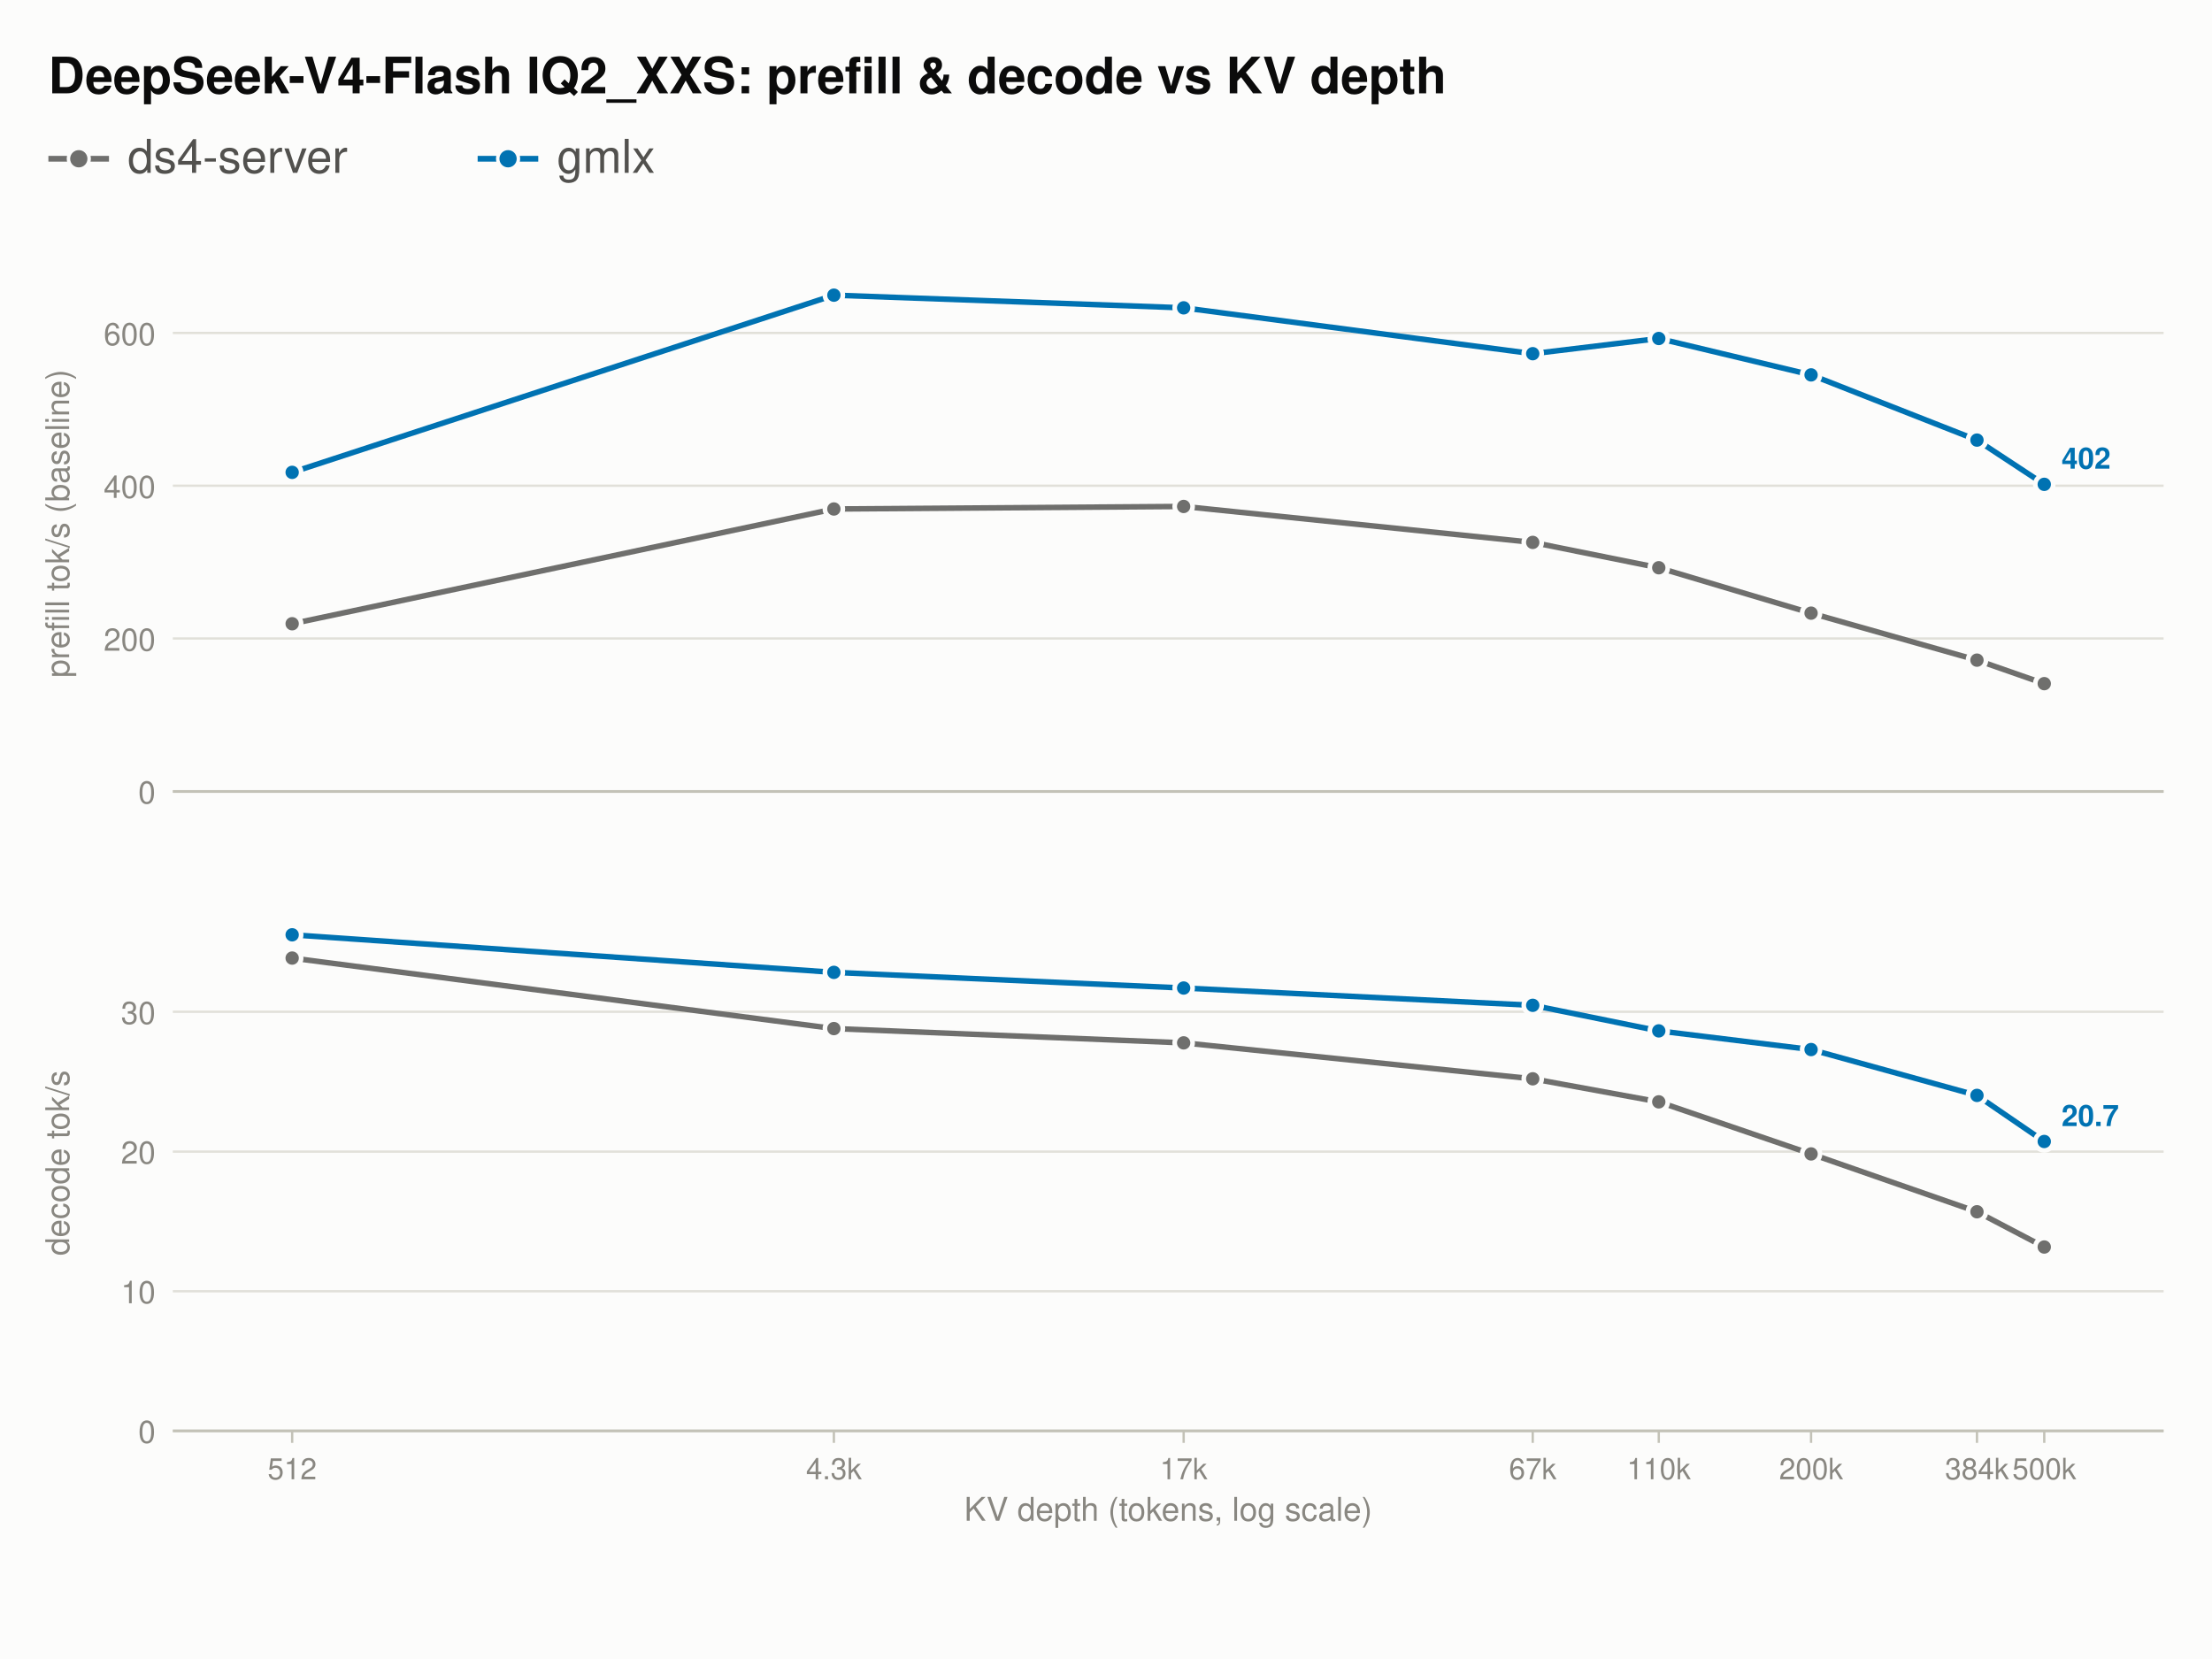
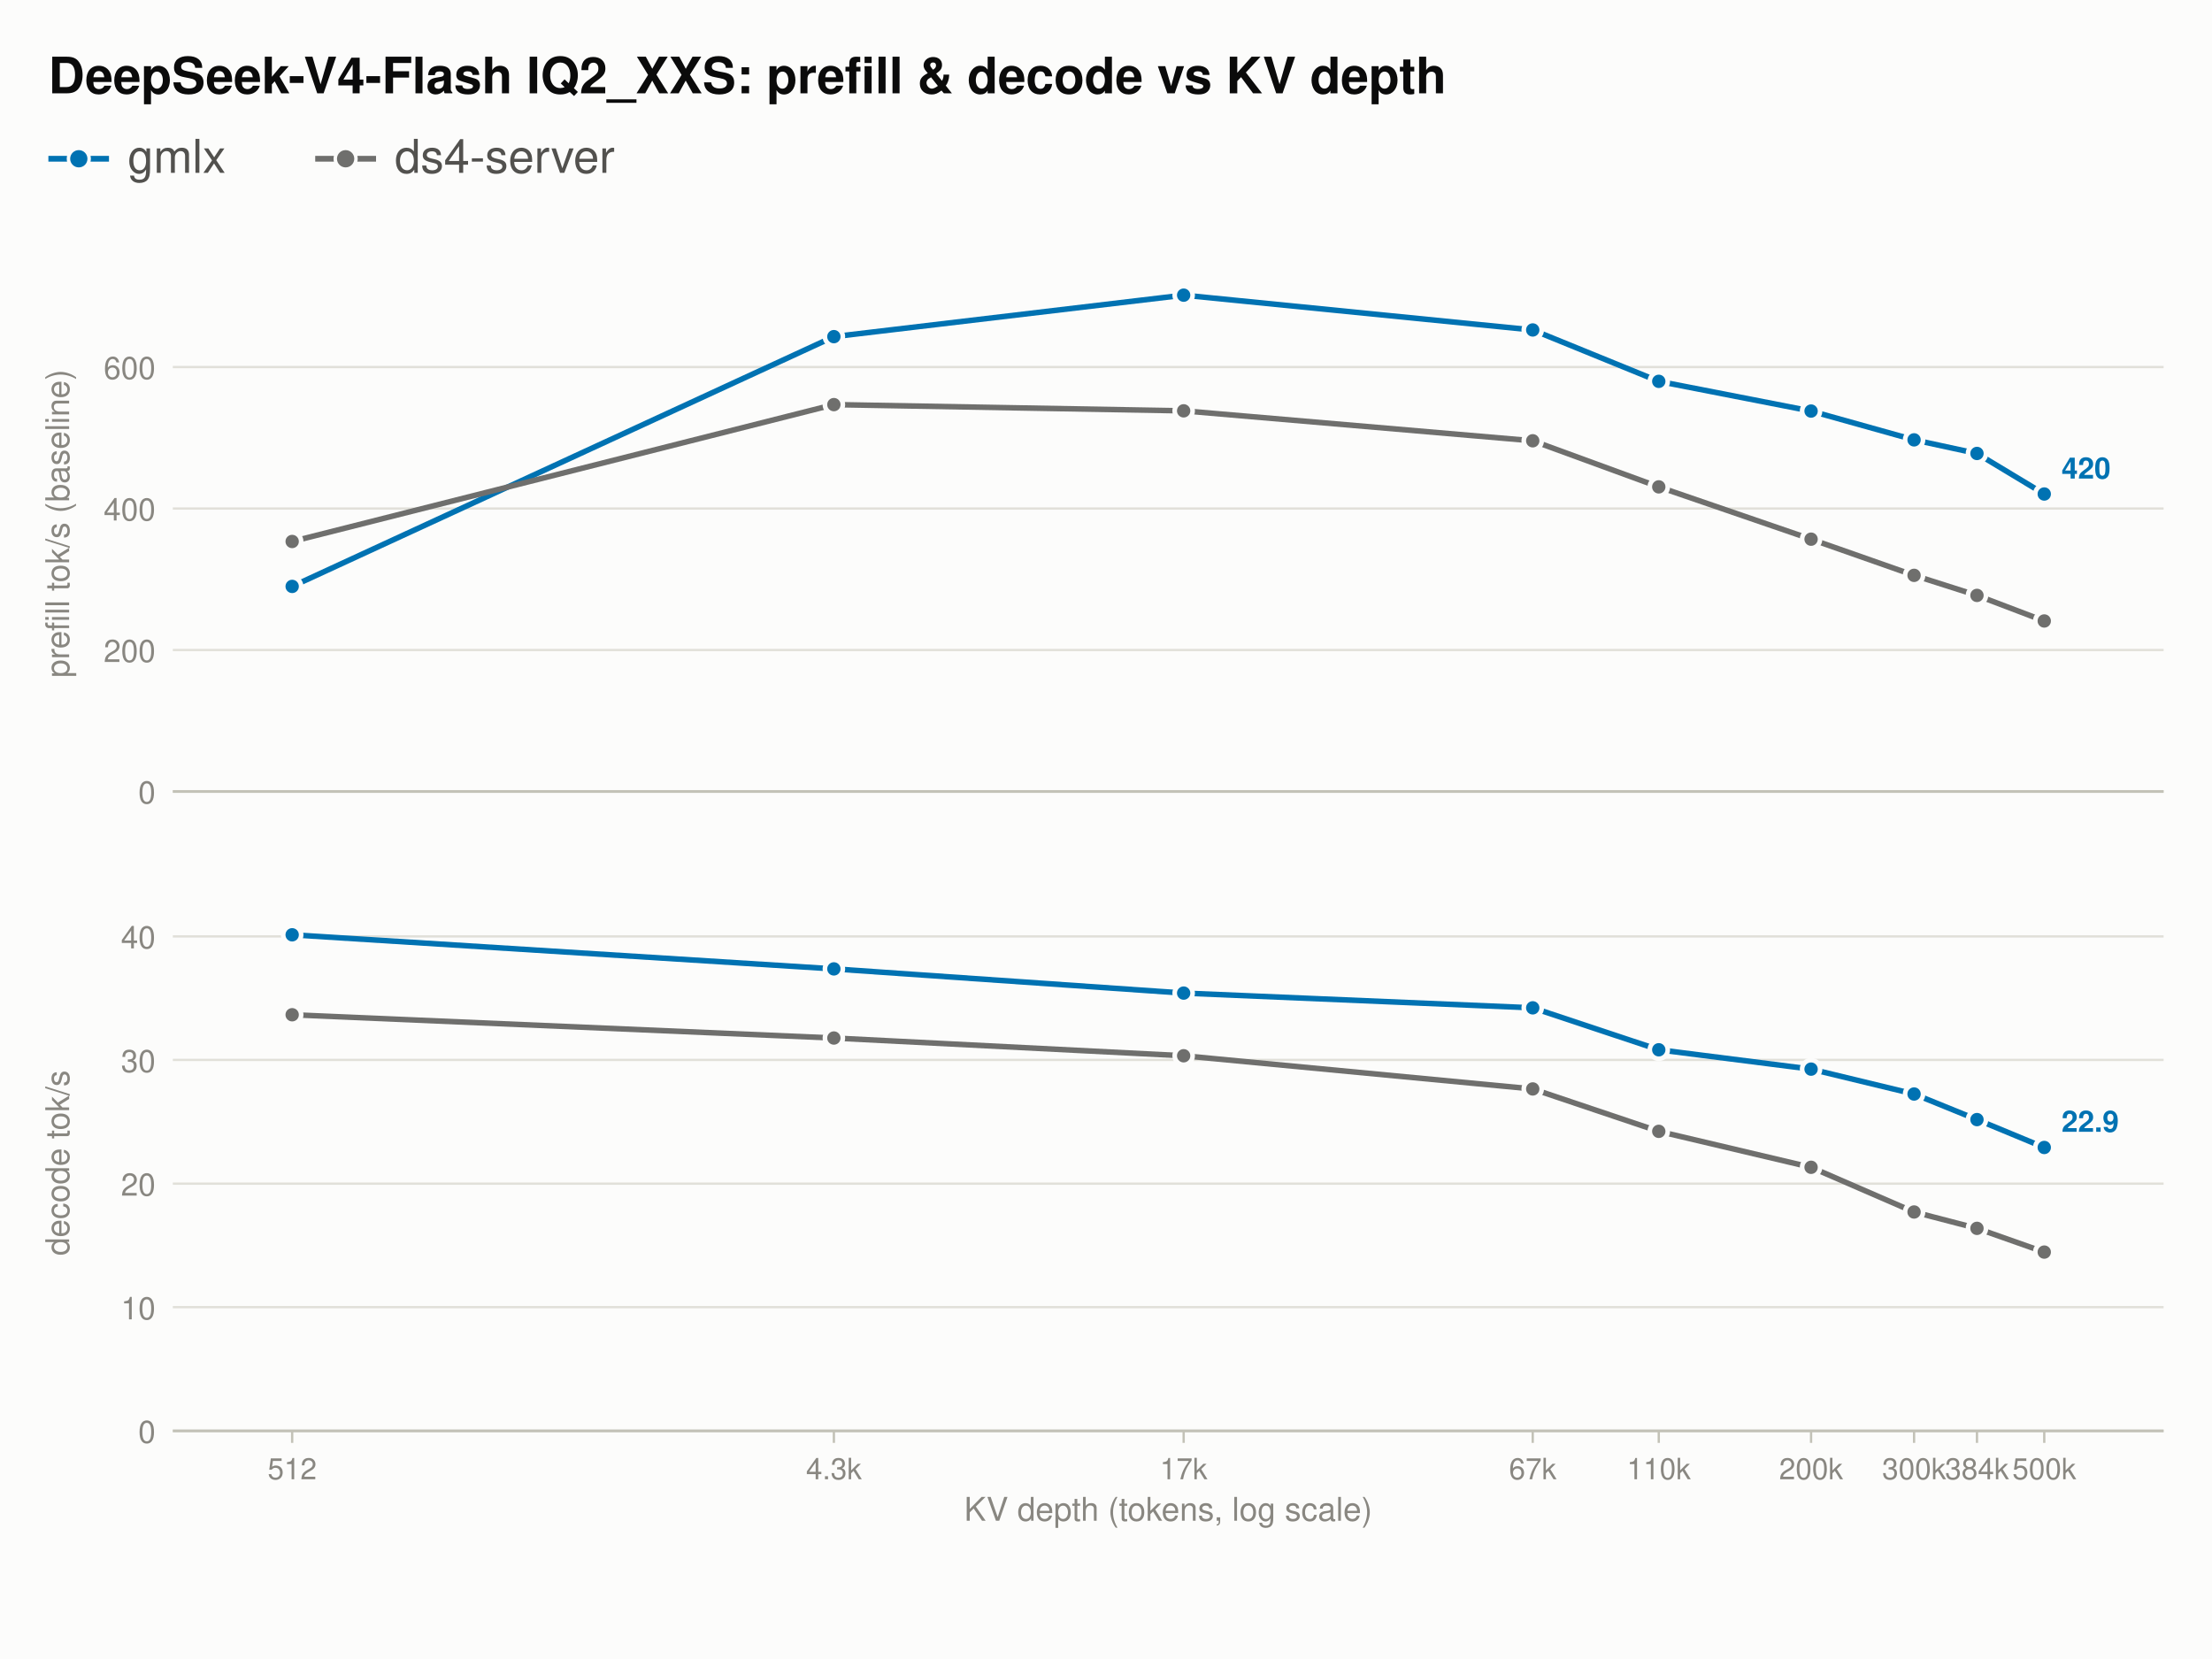
<svg xmlns="http://www.w3.org/2000/svg" width="960" height="720" viewBox="0 0 960 720" font-family="system-ui, -apple-system, 'Segoe UI', Helvetica, Arial, sans-serif">
  <rect x="0" y="0" width="960" height="720" fill="#fcfcfb" />
  <text x="21.0" y="40.5" font-size="21.8" fill="#0b0b0b" font-weight="600">DeepSeek-V4-Flash IQ2_XXS: prefill &amp; decode vs KV depth</text>
-   <line x1="21.0" y1="68.9" x2="47.3" y2="68.9" stroke="#6f6f6d" stroke-width="2.5" />
-   <circle cx="34.2" cy="68.9" r="4.5" fill="#6f6f6d" stroke="#fcfcfb" stroke-width="1.5" />
-   <text x="55.4" y="75.0" font-size="20.2" fill="#52514e">ds4-server</text>
-   <line x1="207.3" y1="68.9" x2="233.6" y2="68.9" stroke="#0072b2" stroke-width="2.5" />
-   <circle cx="220.5" cy="68.9" r="4.5" fill="#0072b2" stroke="#fcfcfb" stroke-width="1.5" />
-   <text x="241.7" y="75.0" font-size="20.2" fill="#52514e">gmlx</text>
+   <line x1="21.0" y1="68.9" x2="47.3" y2="68.9" stroke="#0072b2" stroke-width="2.5" />
+   <circle cx="34.2" cy="68.9" r="4.5" fill="#0072b2" stroke="#fcfcfb" stroke-width="1.5" />
+   <text x="55.4" y="75.0" font-size="20.2" fill="#52514e">gmlx</text>
+   <line x1="136.8" y1="68.9" x2="163.2" y2="68.9" stroke="#6f6f6d" stroke-width="2.5" />
+   <circle cx="150.0" cy="68.9" r="4.5" fill="#6f6f6d" stroke="#fcfcfb" stroke-width="1.5" />
+   <text x="171.3" y="75.0" font-size="20.2" fill="#52514e">ds4-server</text>
  <line x1="75.0" y1="343.5" x2="939.0" y2="343.5" stroke="#e1e0d9" stroke-width="1.0" />
  <text x="67.5" y="348.7" font-size="13.5" fill="#898781" text-anchor="end" style="font-variant-numeric: tabular-nums">0</text>
-   <line x1="75.0" y1="277.1" x2="939.0" y2="277.1" stroke="#e1e0d9" stroke-width="1.0" />
-   <text x="67.5" y="282.4" font-size="13.5" fill="#898781" text-anchor="end" style="font-variant-numeric: tabular-nums">200</text>
-   <line x1="75.0" y1="210.8" x2="939.0" y2="210.8" stroke="#e1e0d9" stroke-width="1.0" />
-   <text x="67.5" y="216.1" font-size="13.5" fill="#898781" text-anchor="end" style="font-variant-numeric: tabular-nums">400</text>
-   <line x1="75.0" y1="144.5" x2="939.0" y2="144.5" stroke="#e1e0d9" stroke-width="1.0" />
-   <text x="67.5" y="149.8" font-size="13.5" fill="#898781" text-anchor="end" style="font-variant-numeric: tabular-nums">600</text>
+   <line x1="75.0" y1="282.1" x2="939.0" y2="282.1" stroke="#e1e0d9" stroke-width="1.0" />
+   <text x="67.5" y="287.3" font-size="13.5" fill="#898781" text-anchor="end" style="font-variant-numeric: tabular-nums">200</text>
+   <line x1="75.0" y1="220.7" x2="939.0" y2="220.7" stroke="#e1e0d9" stroke-width="1.0" />
+   <text x="67.5" y="225.9" font-size="13.5" fill="#898781" text-anchor="end" style="font-variant-numeric: tabular-nums">400</text>
+   <line x1="75.0" y1="159.3" x2="939.0" y2="159.3" stroke="#e1e0d9" stroke-width="1.0" />
+   <text x="67.5" y="164.5" font-size="13.5" fill="#898781" text-anchor="end" style="font-variant-numeric: tabular-nums">600</text>
  <line x1="75.0" y1="343.5" x2="939.0" y2="343.5" stroke="#c3c2b7" stroke-width="1.2" />
  <line x1="126.8" y1="343.5" x2="126.8" y2="343.5" stroke="#c3c2b7" stroke-width="1.0" />
  <line x1="361.9" y1="343.5" x2="361.9" y2="343.5" stroke="#c3c2b7" stroke-width="1.0" />
  <line x1="513.7" y1="343.5" x2="513.7" y2="343.5" stroke="#c3c2b7" stroke-width="1.0" />
  <line x1="665.2" y1="343.5" x2="665.2" y2="343.5" stroke="#c3c2b7" stroke-width="1.0" />
  <line x1="719.9" y1="343.5" x2="719.9" y2="343.5" stroke="#c3c2b7" stroke-width="1.0" />
  <line x1="786.0" y1="343.5" x2="786.0" y2="343.5" stroke="#c3c2b7" stroke-width="1.0" />
+   <line x1="830.7" y1="343.5" x2="830.7" y2="343.5" stroke="#c3c2b7" stroke-width="1.0" />
  <line x1="858.0" y1="343.5" x2="858.0" y2="343.5" stroke="#c3c2b7" stroke-width="1.0" />
  <line x1="887.2" y1="343.5" x2="887.2" y2="343.5" stroke="#c3c2b7" stroke-width="1.0" />
-   <path d="M126.8,270.7 L361.9,220.9 L513.7,219.8 L665.2,235.4 L719.9,246.4 L786.0,266.1 L858.0,286.5 L887.2,296.7" fill="none" stroke="#6f6f6d" stroke-width="2.4" stroke-linejoin="round" stroke-linecap="round" />
-   <circle cx="126.8" cy="270.7" r="3.9" fill="#6f6f6d" stroke="#fcfcfb" stroke-width="2.0" />
-   <circle cx="361.9" cy="220.9" r="3.9" fill="#6f6f6d" stroke="#fcfcfb" stroke-width="2.0" />
-   <circle cx="513.7" cy="219.8" r="3.9" fill="#6f6f6d" stroke="#fcfcfb" stroke-width="2.0" />
-   <circle cx="665.2" cy="235.4" r="3.9" fill="#6f6f6d" stroke="#fcfcfb" stroke-width="2.0" />
-   <circle cx="719.9" cy="246.4" r="3.9" fill="#6f6f6d" stroke="#fcfcfb" stroke-width="2.0" />
-   <circle cx="786.0" cy="266.1" r="3.9" fill="#6f6f6d" stroke="#fcfcfb" stroke-width="2.0" />
-   <circle cx="858.0" cy="286.5" r="3.9" fill="#6f6f6d" stroke="#fcfcfb" stroke-width="2.0" />
-   <circle cx="887.2" cy="296.7" r="3.9" fill="#6f6f6d" stroke="#fcfcfb" stroke-width="2.0" />
-   <path d="M126.8,205.0 L361.9,128.1 L513.7,133.6 L665.2,153.5 L719.9,146.9 L786.0,162.7 L858.0,191.0 L887.2,210.2" fill="none" stroke="#0072b2" stroke-width="2.4" stroke-linejoin="round" stroke-linecap="round" />
-   <circle cx="126.8" cy="205.0" r="3.9" fill="#0072b2" stroke="#fcfcfb" stroke-width="2.0" />
-   <circle cx="361.9" cy="128.1" r="3.9" fill="#0072b2" stroke="#fcfcfb" stroke-width="2.0" />
-   <circle cx="513.7" cy="133.6" r="3.9" fill="#0072b2" stroke="#fcfcfb" stroke-width="2.0" />
-   <circle cx="665.2" cy="153.5" r="3.9" fill="#0072b2" stroke="#fcfcfb" stroke-width="2.0" />
-   <circle cx="719.9" cy="146.9" r="3.9" fill="#0072b2" stroke="#fcfcfb" stroke-width="2.0" />
-   <circle cx="786.0" cy="162.7" r="3.9" fill="#0072b2" stroke="#fcfcfb" stroke-width="2.0" />
-   <circle cx="858.0" cy="191.0" r="3.9" fill="#0072b2" stroke="#fcfcfb" stroke-width="2.0" />
-   <circle cx="887.2" cy="210.2" r="3.9" fill="#0072b2" stroke="#fcfcfb" stroke-width="2.0" />
-   <text x="894.7" y="203.4" font-size="12.8" fill="#0072b2" font-weight="600" style="font-variant-numeric: tabular-nums">402</text>
+   <path d="M126.8,254.5 L361.9,146.1 L513.7,128.1 L665.2,143.2 L719.9,165.5 L786.0,178.4 L830.7,190.9 L858.0,196.8 L887.2,214.4" fill="none" stroke="#0072b2" stroke-width="2.4" stroke-linejoin="round" stroke-linecap="round" />
+   <circle cx="126.8" cy="254.5" r="3.9" fill="#0072b2" stroke="#fcfcfb" stroke-width="2.0" />
+   <circle cx="361.9" cy="146.1" r="3.9" fill="#0072b2" stroke="#fcfcfb" stroke-width="2.0" />
+   <circle cx="513.7" cy="128.1" r="3.9" fill="#0072b2" stroke="#fcfcfb" stroke-width="2.0" />
+   <circle cx="665.2" cy="143.2" r="3.9" fill="#0072b2" stroke="#fcfcfb" stroke-width="2.0" />
+   <circle cx="719.9" cy="165.5" r="3.9" fill="#0072b2" stroke="#fcfcfb" stroke-width="2.0" />
+   <circle cx="786.0" cy="178.4" r="3.9" fill="#0072b2" stroke="#fcfcfb" stroke-width="2.0" />
+   <circle cx="830.7" cy="190.9" r="3.9" fill="#0072b2" stroke="#fcfcfb" stroke-width="2.0" />
+   <circle cx="858.0" cy="196.8" r="3.9" fill="#0072b2" stroke="#fcfcfb" stroke-width="2.0" />
+   <circle cx="887.2" cy="214.4" r="3.9" fill="#0072b2" stroke="#fcfcfb" stroke-width="2.0" />
+   <text x="894.7" y="207.7" font-size="12.8" fill="#0072b2" font-weight="600" style="font-variant-numeric: tabular-nums">420</text>
+   <path d="M126.8,235.0 L361.9,175.6 L513.7,178.3 L665.2,191.3 L719.9,211.3 L786.0,234.0 L830.7,249.7 L858.0,258.4 L887.2,269.5" fill="none" stroke="#6f6f6d" stroke-width="2.4" stroke-linejoin="round" stroke-linecap="round" />
+   <circle cx="126.8" cy="235.0" r="3.9" fill="#6f6f6d" stroke="#fcfcfb" stroke-width="2.0" />
+   <circle cx="361.9" cy="175.6" r="3.9" fill="#6f6f6d" stroke="#fcfcfb" stroke-width="2.0" />
+   <circle cx="513.7" cy="178.3" r="3.9" fill="#6f6f6d" stroke="#fcfcfb" stroke-width="2.0" />
+   <circle cx="665.2" cy="191.3" r="3.9" fill="#6f6f6d" stroke="#fcfcfb" stroke-width="2.0" />
+   <circle cx="719.9" cy="211.3" r="3.9" fill="#6f6f6d" stroke="#fcfcfb" stroke-width="2.0" />
+   <circle cx="786.0" cy="234.0" r="3.9" fill="#6f6f6d" stroke="#fcfcfb" stroke-width="2.0" />
+   <circle cx="830.7" cy="249.7" r="3.9" fill="#6f6f6d" stroke="#fcfcfb" stroke-width="2.0" />
+   <circle cx="858.0" cy="258.4" r="3.9" fill="#6f6f6d" stroke="#fcfcfb" stroke-width="2.0" />
+   <circle cx="887.2" cy="269.5" r="3.9" fill="#6f6f6d" stroke="#fcfcfb" stroke-width="2.0" />
  <text x="30.0" y="227.2" font-size="14.2" fill="#898781" text-anchor="middle" transform="rotate(-90.0 30.0 227.2)">prefill tok/s (baseline)</text>
  <line x1="75.0" y1="621.0" x2="939.0" y2="621.0" stroke="#e1e0d9" stroke-width="1.0" />
  <text x="67.5" y="626.2" font-size="13.5" fill="#898781" text-anchor="end" style="font-variant-numeric: tabular-nums">0</text>
-   <line x1="75.0" y1="560.4" x2="939.0" y2="560.4" stroke="#e1e0d9" stroke-width="1.0" />
-   <text x="67.5" y="565.6" font-size="13.5" fill="#898781" text-anchor="end" style="font-variant-numeric: tabular-nums">10</text>
-   <line x1="75.0" y1="499.8" x2="939.0" y2="499.8" stroke="#e1e0d9" stroke-width="1.0" />
-   <text x="67.5" y="505.0" font-size="13.5" fill="#898781" text-anchor="end" style="font-variant-numeric: tabular-nums">20</text>
-   <line x1="75.0" y1="439.1" x2="939.0" y2="439.1" stroke="#e1e0d9" stroke-width="1.0" />
-   <text x="67.5" y="444.4" font-size="13.5" fill="#898781" text-anchor="end" style="font-variant-numeric: tabular-nums">30</text>
+   <line x1="75.0" y1="567.3" x2="939.0" y2="567.3" stroke="#e1e0d9" stroke-width="1.0" />
+   <text x="67.5" y="572.6" font-size="13.5" fill="#898781" text-anchor="end" style="font-variant-numeric: tabular-nums">10</text>
+   <line x1="75.0" y1="513.7" x2="939.0" y2="513.7" stroke="#e1e0d9" stroke-width="1.0" />
+   <text x="67.5" y="518.9" font-size="13.5" fill="#898781" text-anchor="end" style="font-variant-numeric: tabular-nums">20</text>
+   <line x1="75.0" y1="460.0" x2="939.0" y2="460.0" stroke="#e1e0d9" stroke-width="1.0" />
+   <text x="67.5" y="465.3" font-size="13.5" fill="#898781" text-anchor="end" style="font-variant-numeric: tabular-nums">30</text>
+   <line x1="75.0" y1="406.4" x2="939.0" y2="406.4" stroke="#e1e0d9" stroke-width="1.0" />
+   <text x="67.5" y="411.6" font-size="13.5" fill="#898781" text-anchor="end" style="font-variant-numeric: tabular-nums">40</text>
  <line x1="75.0" y1="621.0" x2="939.0" y2="621.0" stroke="#c3c2b7" stroke-width="1.2" />
  <line x1="126.8" y1="621.0" x2="126.8" y2="626.2" stroke="#c3c2b7" stroke-width="1.0" />
  <text x="126.8" y="642.0" font-size="12.8" fill="#898781" text-anchor="middle" style="font-variant-numeric: tabular-nums">512</text>
  <line x1="361.9" y1="621.0" x2="361.9" y2="626.2" stroke="#c3c2b7" stroke-width="1.0" />
  <text x="361.9" y="642.0" font-size="12.8" fill="#898781" text-anchor="middle" style="font-variant-numeric: tabular-nums">4.3k</text>
  <line x1="513.7" y1="621.0" x2="513.7" y2="626.2" stroke="#c3c2b7" stroke-width="1.0" />
  <text x="513.7" y="642.0" font-size="12.8" fill="#898781" text-anchor="middle" style="font-variant-numeric: tabular-nums">17k</text>
  <line x1="665.2" y1="621.0" x2="665.2" y2="626.2" stroke="#c3c2b7" stroke-width="1.0" />
  <text x="665.2" y="642.0" font-size="12.8" fill="#898781" text-anchor="middle" style="font-variant-numeric: tabular-nums">67k</text>
  <line x1="719.9" y1="621.0" x2="719.9" y2="626.2" stroke="#c3c2b7" stroke-width="1.0" />
  <text x="719.9" y="642.0" font-size="12.8" fill="#898781" text-anchor="middle" style="font-variant-numeric: tabular-nums">110k</text>
  <line x1="786.0" y1="621.0" x2="786.0" y2="626.2" stroke="#c3c2b7" stroke-width="1.0" />
  <text x="786.0" y="642.0" font-size="12.8" fill="#898781" text-anchor="middle" style="font-variant-numeric: tabular-nums">200k</text>
+   <line x1="830.7" y1="621.0" x2="830.7" y2="626.2" stroke="#c3c2b7" stroke-width="1.0" />
+   <text x="830.7" y="642.0" font-size="12.8" fill="#898781" text-anchor="middle" style="font-variant-numeric: tabular-nums">300k</text>
  <line x1="858.0" y1="621.0" x2="858.0" y2="626.2" stroke="#c3c2b7" stroke-width="1.0" />
  <text x="858.0" y="642.0" font-size="12.8" fill="#898781" text-anchor="middle" style="font-variant-numeric: tabular-nums">384k</text>
  <line x1="887.2" y1="621.0" x2="887.2" y2="626.2" stroke="#c3c2b7" stroke-width="1.0" />
  <text x="887.2" y="642.0" font-size="12.8" fill="#898781" text-anchor="middle" style="font-variant-numeric: tabular-nums">500k</text>
-   <path d="M126.8,415.8 L361.9,446.4 L513.7,452.6 L665.2,468.2 L719.9,478.2 L786.0,500.8 L858.0,525.9 L887.2,541.2" fill="none" stroke="#6f6f6d" stroke-width="2.4" stroke-linejoin="round" stroke-linecap="round" />
-   <circle cx="126.8" cy="415.8" r="3.9" fill="#6f6f6d" stroke="#fcfcfb" stroke-width="2.0" />
-   <circle cx="361.9" cy="446.4" r="3.9" fill="#6f6f6d" stroke="#fcfcfb" stroke-width="2.0" />
-   <circle cx="513.7" cy="452.6" r="3.9" fill="#6f6f6d" stroke="#fcfcfb" stroke-width="2.0" />
-   <circle cx="665.2" cy="468.2" r="3.9" fill="#6f6f6d" stroke="#fcfcfb" stroke-width="2.0" />
-   <circle cx="719.9" cy="478.2" r="3.9" fill="#6f6f6d" stroke="#fcfcfb" stroke-width="2.0" />
-   <circle cx="786.0" cy="500.8" r="3.9" fill="#6f6f6d" stroke="#fcfcfb" stroke-width="2.0" />
-   <circle cx="858.0" cy="525.9" r="3.9" fill="#6f6f6d" stroke="#fcfcfb" stroke-width="2.0" />
-   <circle cx="887.2" cy="541.2" r="3.9" fill="#6f6f6d" stroke="#fcfcfb" stroke-width="2.0" />
-   <path d="M126.8,405.7 L361.9,422.0 L513.7,428.8 L665.2,436.3 L719.9,447.4 L786.0,455.5 L858.0,475.4 L887.2,495.4" fill="none" stroke="#0072b2" stroke-width="2.4" stroke-linejoin="round" stroke-linecap="round" />
+   <path d="M126.8,405.7 L361.9,420.5 L513.7,431.0 L665.2,437.4 L719.9,455.6 L786.0,464.0 L830.7,474.8 L858.0,485.9 L887.2,498.0" fill="none" stroke="#0072b2" stroke-width="2.4" stroke-linejoin="round" stroke-linecap="round" />
  <circle cx="126.8" cy="405.7" r="3.9" fill="#0072b2" stroke="#fcfcfb" stroke-width="2.0" />
-   <circle cx="361.9" cy="422.0" r="3.9" fill="#0072b2" stroke="#fcfcfb" stroke-width="2.0" />
-   <circle cx="513.7" cy="428.8" r="3.9" fill="#0072b2" stroke="#fcfcfb" stroke-width="2.0" />
-   <circle cx="665.2" cy="436.3" r="3.9" fill="#0072b2" stroke="#fcfcfb" stroke-width="2.0" />
-   <circle cx="719.9" cy="447.4" r="3.9" fill="#0072b2" stroke="#fcfcfb" stroke-width="2.0" />
-   <circle cx="786.0" cy="455.5" r="3.9" fill="#0072b2" stroke="#fcfcfb" stroke-width="2.0" />
-   <circle cx="858.0" cy="475.4" r="3.9" fill="#0072b2" stroke="#fcfcfb" stroke-width="2.0" />
-   <circle cx="887.2" cy="495.4" r="3.9" fill="#0072b2" stroke="#fcfcfb" stroke-width="2.0" />
-   <text x="894.7" y="488.7" font-size="12.8" fill="#0072b2" font-weight="600" style="font-variant-numeric: tabular-nums">20.7</text>
+   <circle cx="361.9" cy="420.5" r="3.9" fill="#0072b2" stroke="#fcfcfb" stroke-width="2.0" />
+   <circle cx="513.7" cy="431.0" r="3.9" fill="#0072b2" stroke="#fcfcfb" stroke-width="2.0" />
+   <circle cx="665.2" cy="437.4" r="3.9" fill="#0072b2" stroke="#fcfcfb" stroke-width="2.0" />
+   <circle cx="719.9" cy="455.6" r="3.9" fill="#0072b2" stroke="#fcfcfb" stroke-width="2.0" />
+   <circle cx="786.0" cy="464.0" r="3.9" fill="#0072b2" stroke="#fcfcfb" stroke-width="2.0" />
+   <circle cx="830.7" cy="474.8" r="3.9" fill="#0072b2" stroke="#fcfcfb" stroke-width="2.0" />
+   <circle cx="858.0" cy="485.9" r="3.9" fill="#0072b2" stroke="#fcfcfb" stroke-width="2.0" />
+   <circle cx="887.2" cy="498.0" r="3.9" fill="#0072b2" stroke="#fcfcfb" stroke-width="2.0" />
+   <text x="894.7" y="491.2" font-size="12.8" fill="#0072b2" font-weight="600" style="font-variant-numeric: tabular-nums">22.9</text>
+   <path d="M126.8,440.4 L361.9,450.5 L513.7,458.2 L665.2,472.6 L719.9,491.0 L786.0,506.6 L830.7,526.0 L858.0,533.1 L887.2,543.4" fill="none" stroke="#6f6f6d" stroke-width="2.4" stroke-linejoin="round" stroke-linecap="round" />
+   <circle cx="126.8" cy="440.4" r="3.9" fill="#6f6f6d" stroke="#fcfcfb" stroke-width="2.0" />
+   <circle cx="361.9" cy="450.5" r="3.9" fill="#6f6f6d" stroke="#fcfcfb" stroke-width="2.0" />
+   <circle cx="513.7" cy="458.2" r="3.9" fill="#6f6f6d" stroke="#fcfcfb" stroke-width="2.0" />
+   <circle cx="665.2" cy="472.6" r="3.9" fill="#6f6f6d" stroke="#fcfcfb" stroke-width="2.0" />
+   <circle cx="719.9" cy="491.0" r="3.9" fill="#6f6f6d" stroke="#fcfcfb" stroke-width="2.0" />
+   <circle cx="786.0" cy="506.6" r="3.9" fill="#6f6f6d" stroke="#fcfcfb" stroke-width="2.0" />
+   <circle cx="830.7" cy="526.0" r="3.9" fill="#6f6f6d" stroke="#fcfcfb" stroke-width="2.0" />
+   <circle cx="858.0" cy="533.1" r="3.9" fill="#6f6f6d" stroke="#fcfcfb" stroke-width="2.0" />
+   <circle cx="887.2" cy="543.4" r="3.9" fill="#6f6f6d" stroke="#fcfcfb" stroke-width="2.0" />
  <text x="30.0" y="504.7" font-size="14.2" fill="#898781" text-anchor="middle" transform="rotate(-90.0 30.0 504.7)">decode tok/s</text>
  <text x="507.0" y="660.0" font-size="14.2" fill="#898781" text-anchor="middle">KV depth (tokens, log scale)</text>
</svg>
